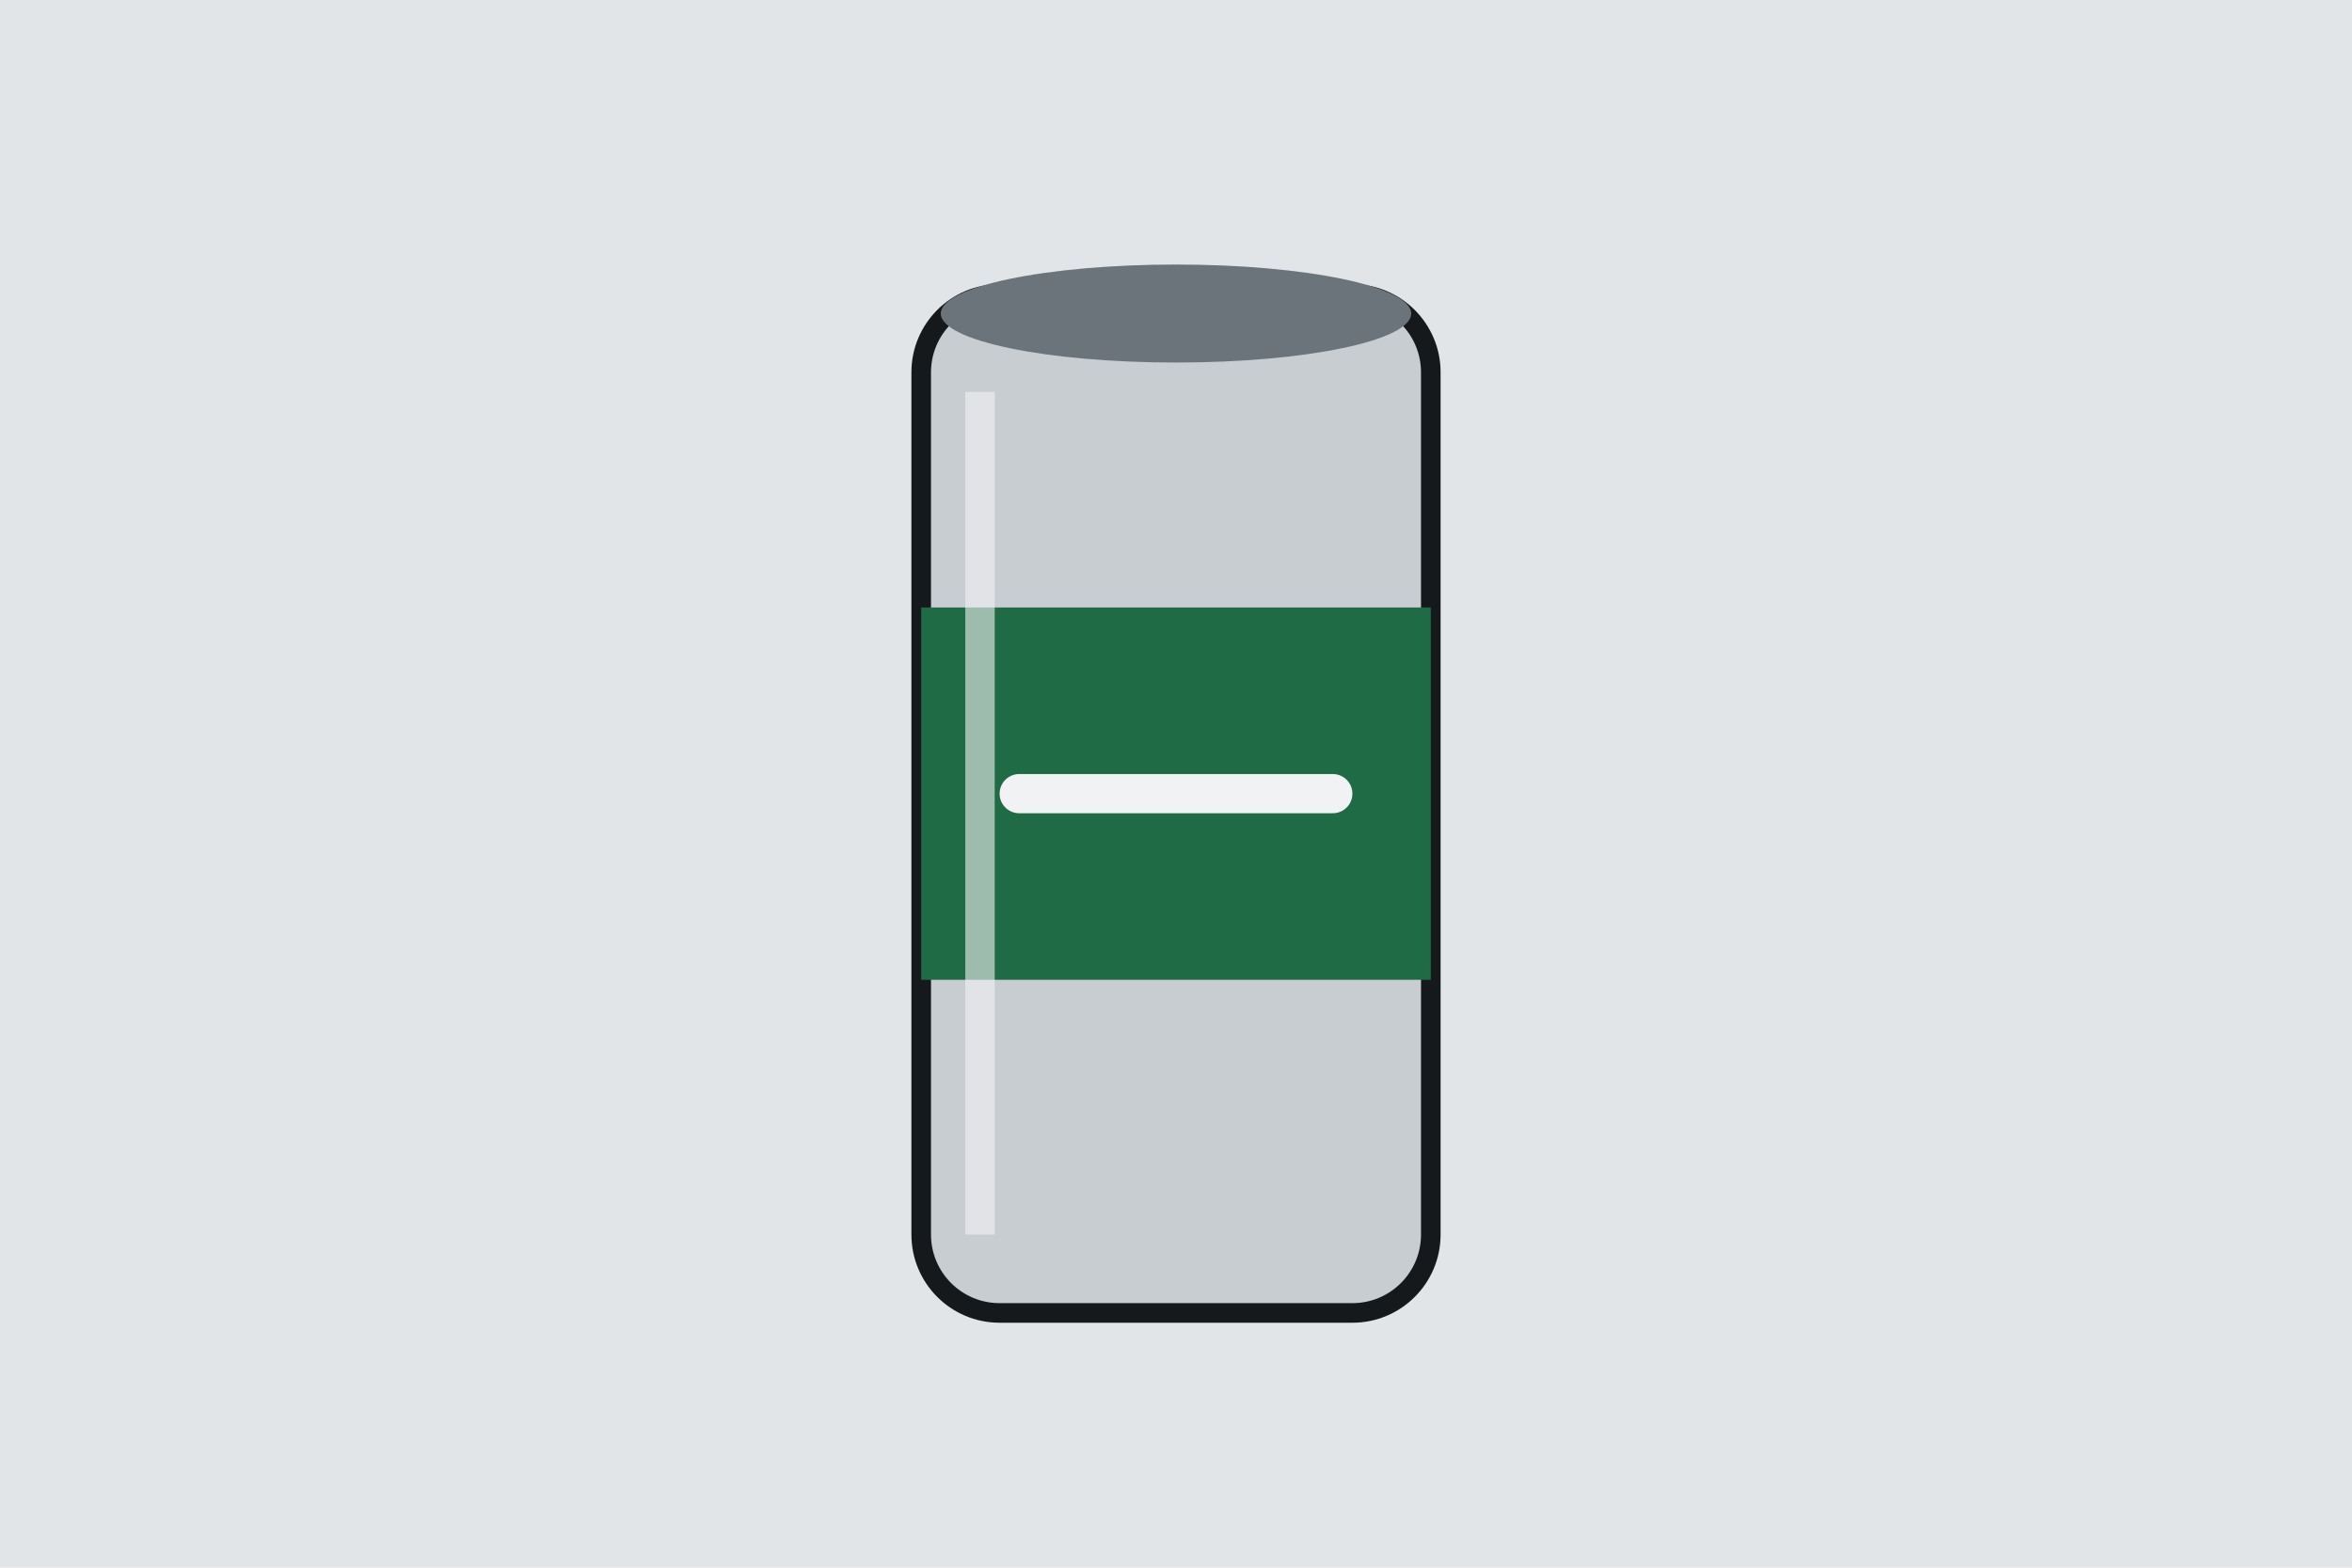
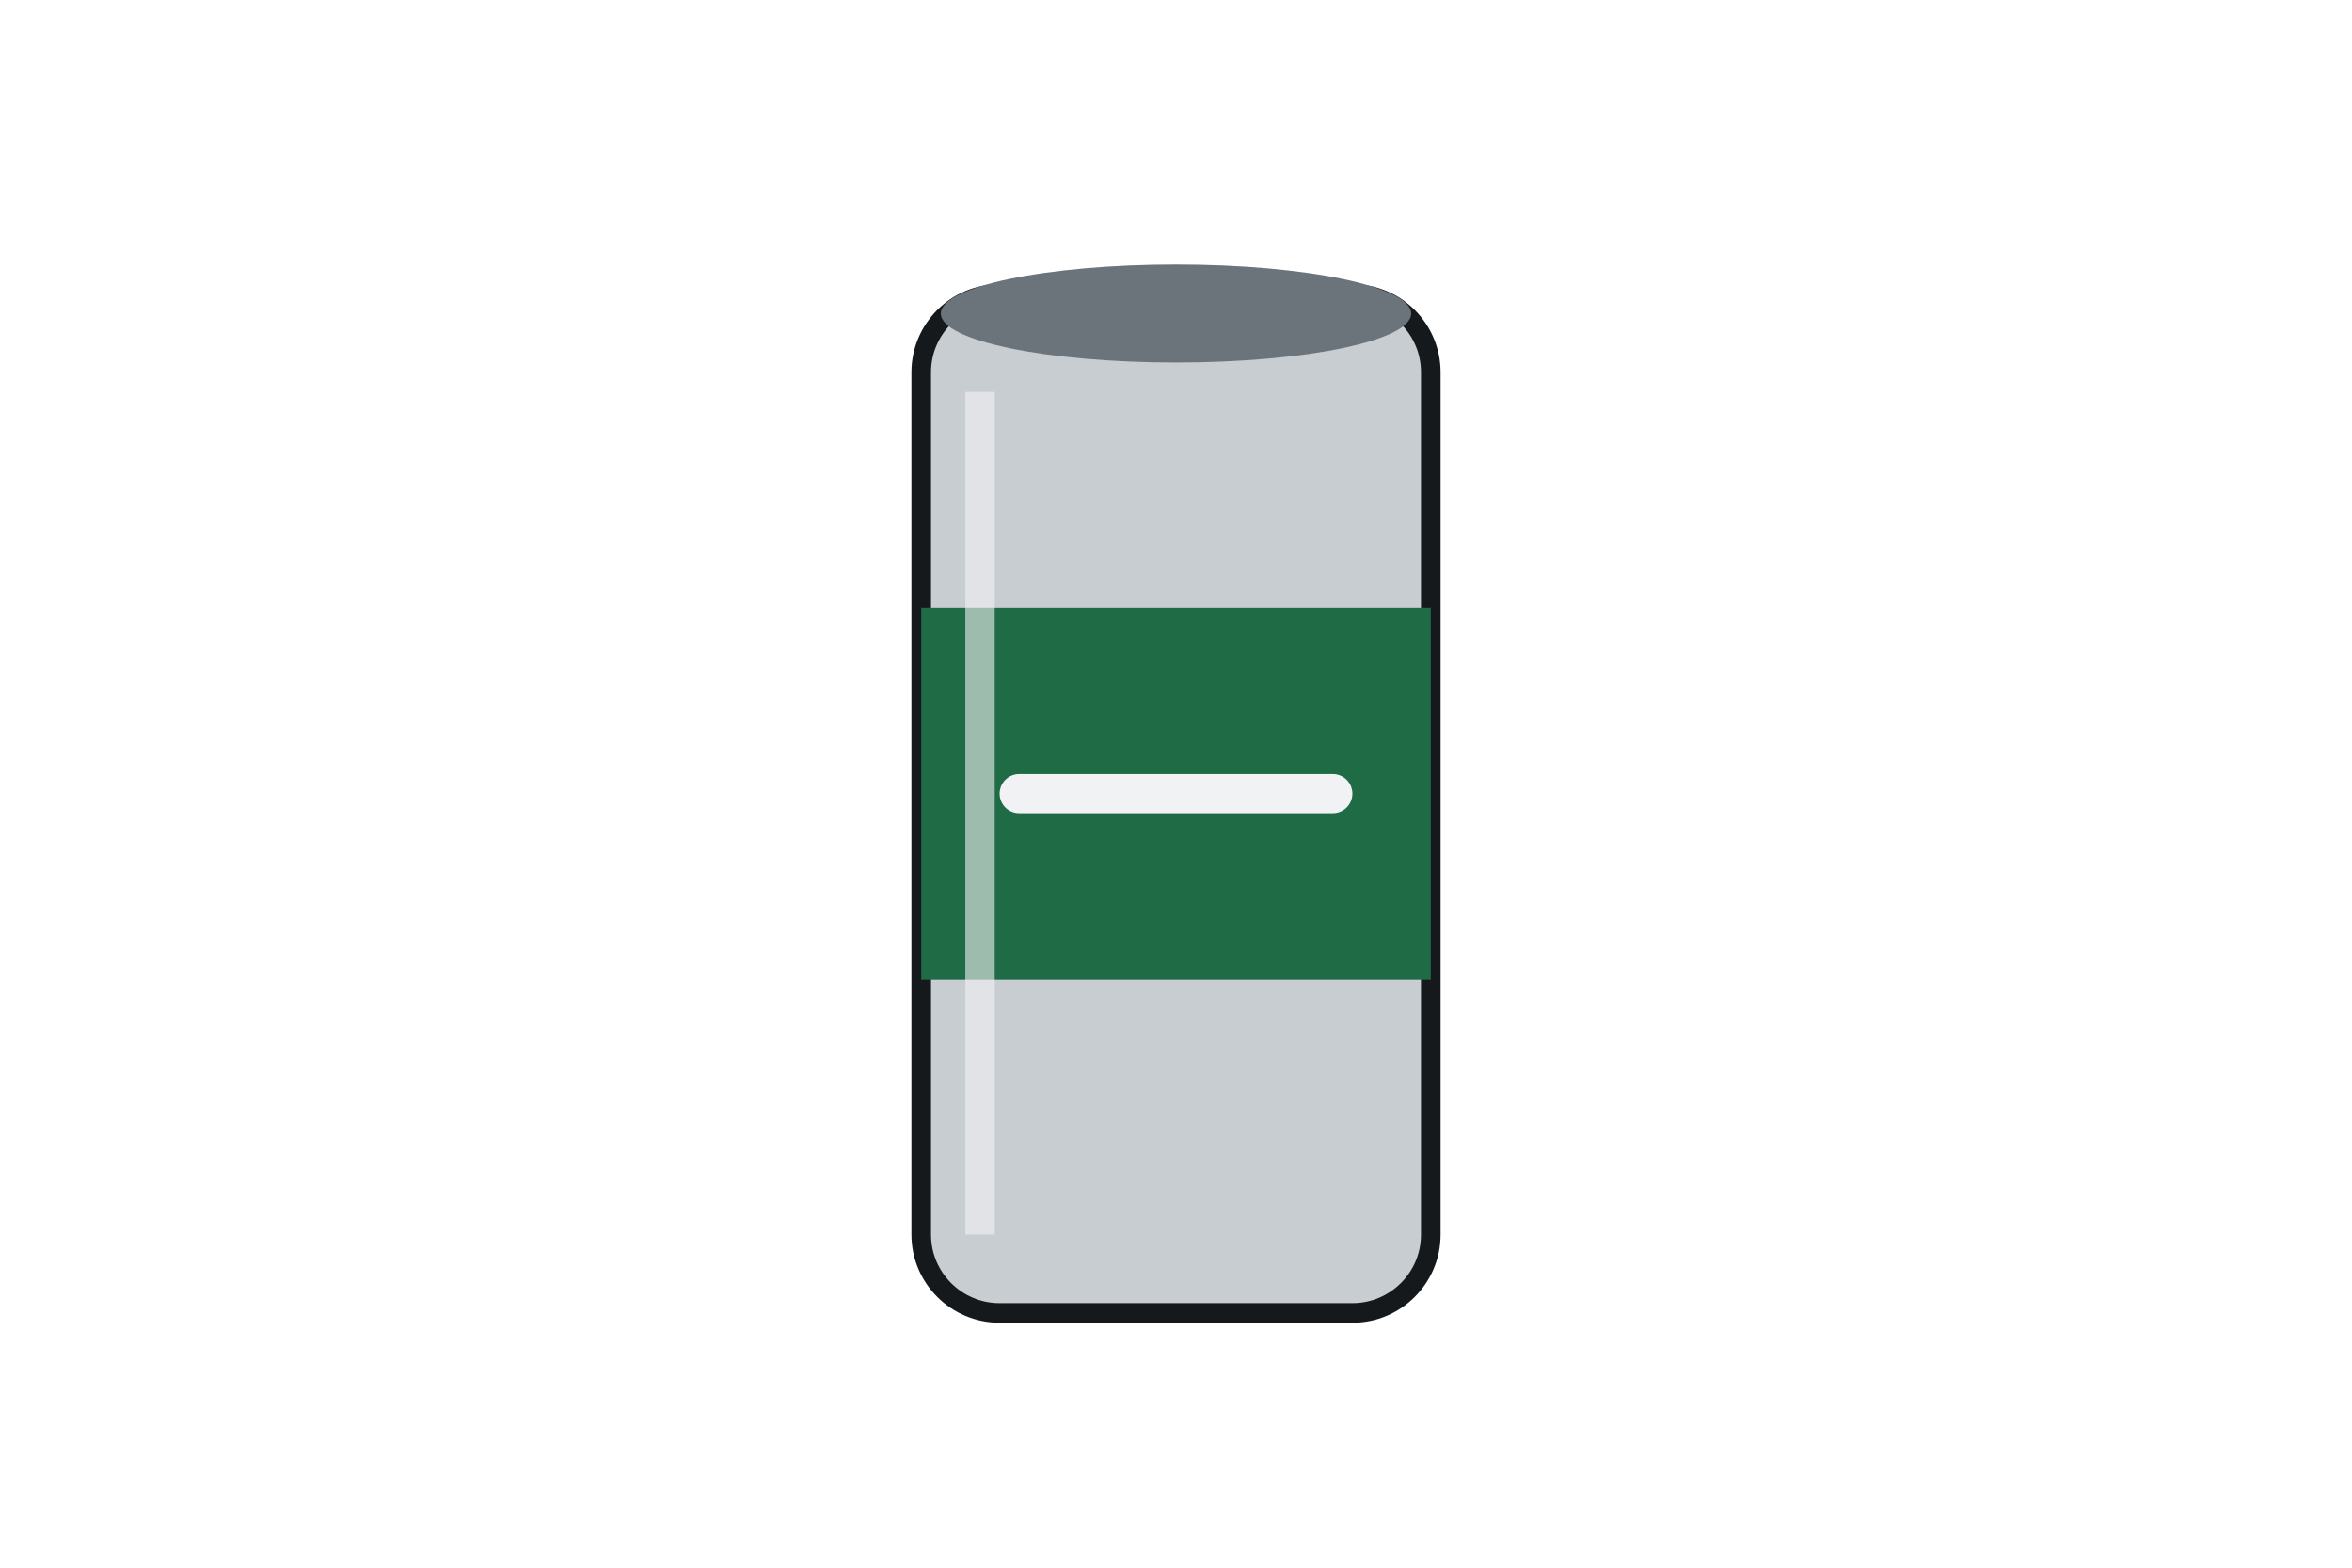
<svg xmlns="http://www.w3.org/2000/svg" viewBox="0 0 240 160" role="img" aria-label="Demo picture: a soft drink can">
-   <rect width="240" height="160" fill="#E2E5E8" />
  <rect x="94" y="30" width="52" height="104" rx="8" fill="#C8CDD2" stroke="#16191C" stroke-width="2" />
  <ellipse cx="120" cy="32" rx="24" ry="5" fill="#6B737B" />
  <rect x="94" y="62" width="52" height="38" fill="#1F6B45" />
  <path d="M104 81h32" stroke="#F1F2F3" stroke-width="4" stroke-linecap="round" />
  <path d="M100 40v86" stroke="#F1F2F3" stroke-width="3" opacity=".6" />
</svg>
